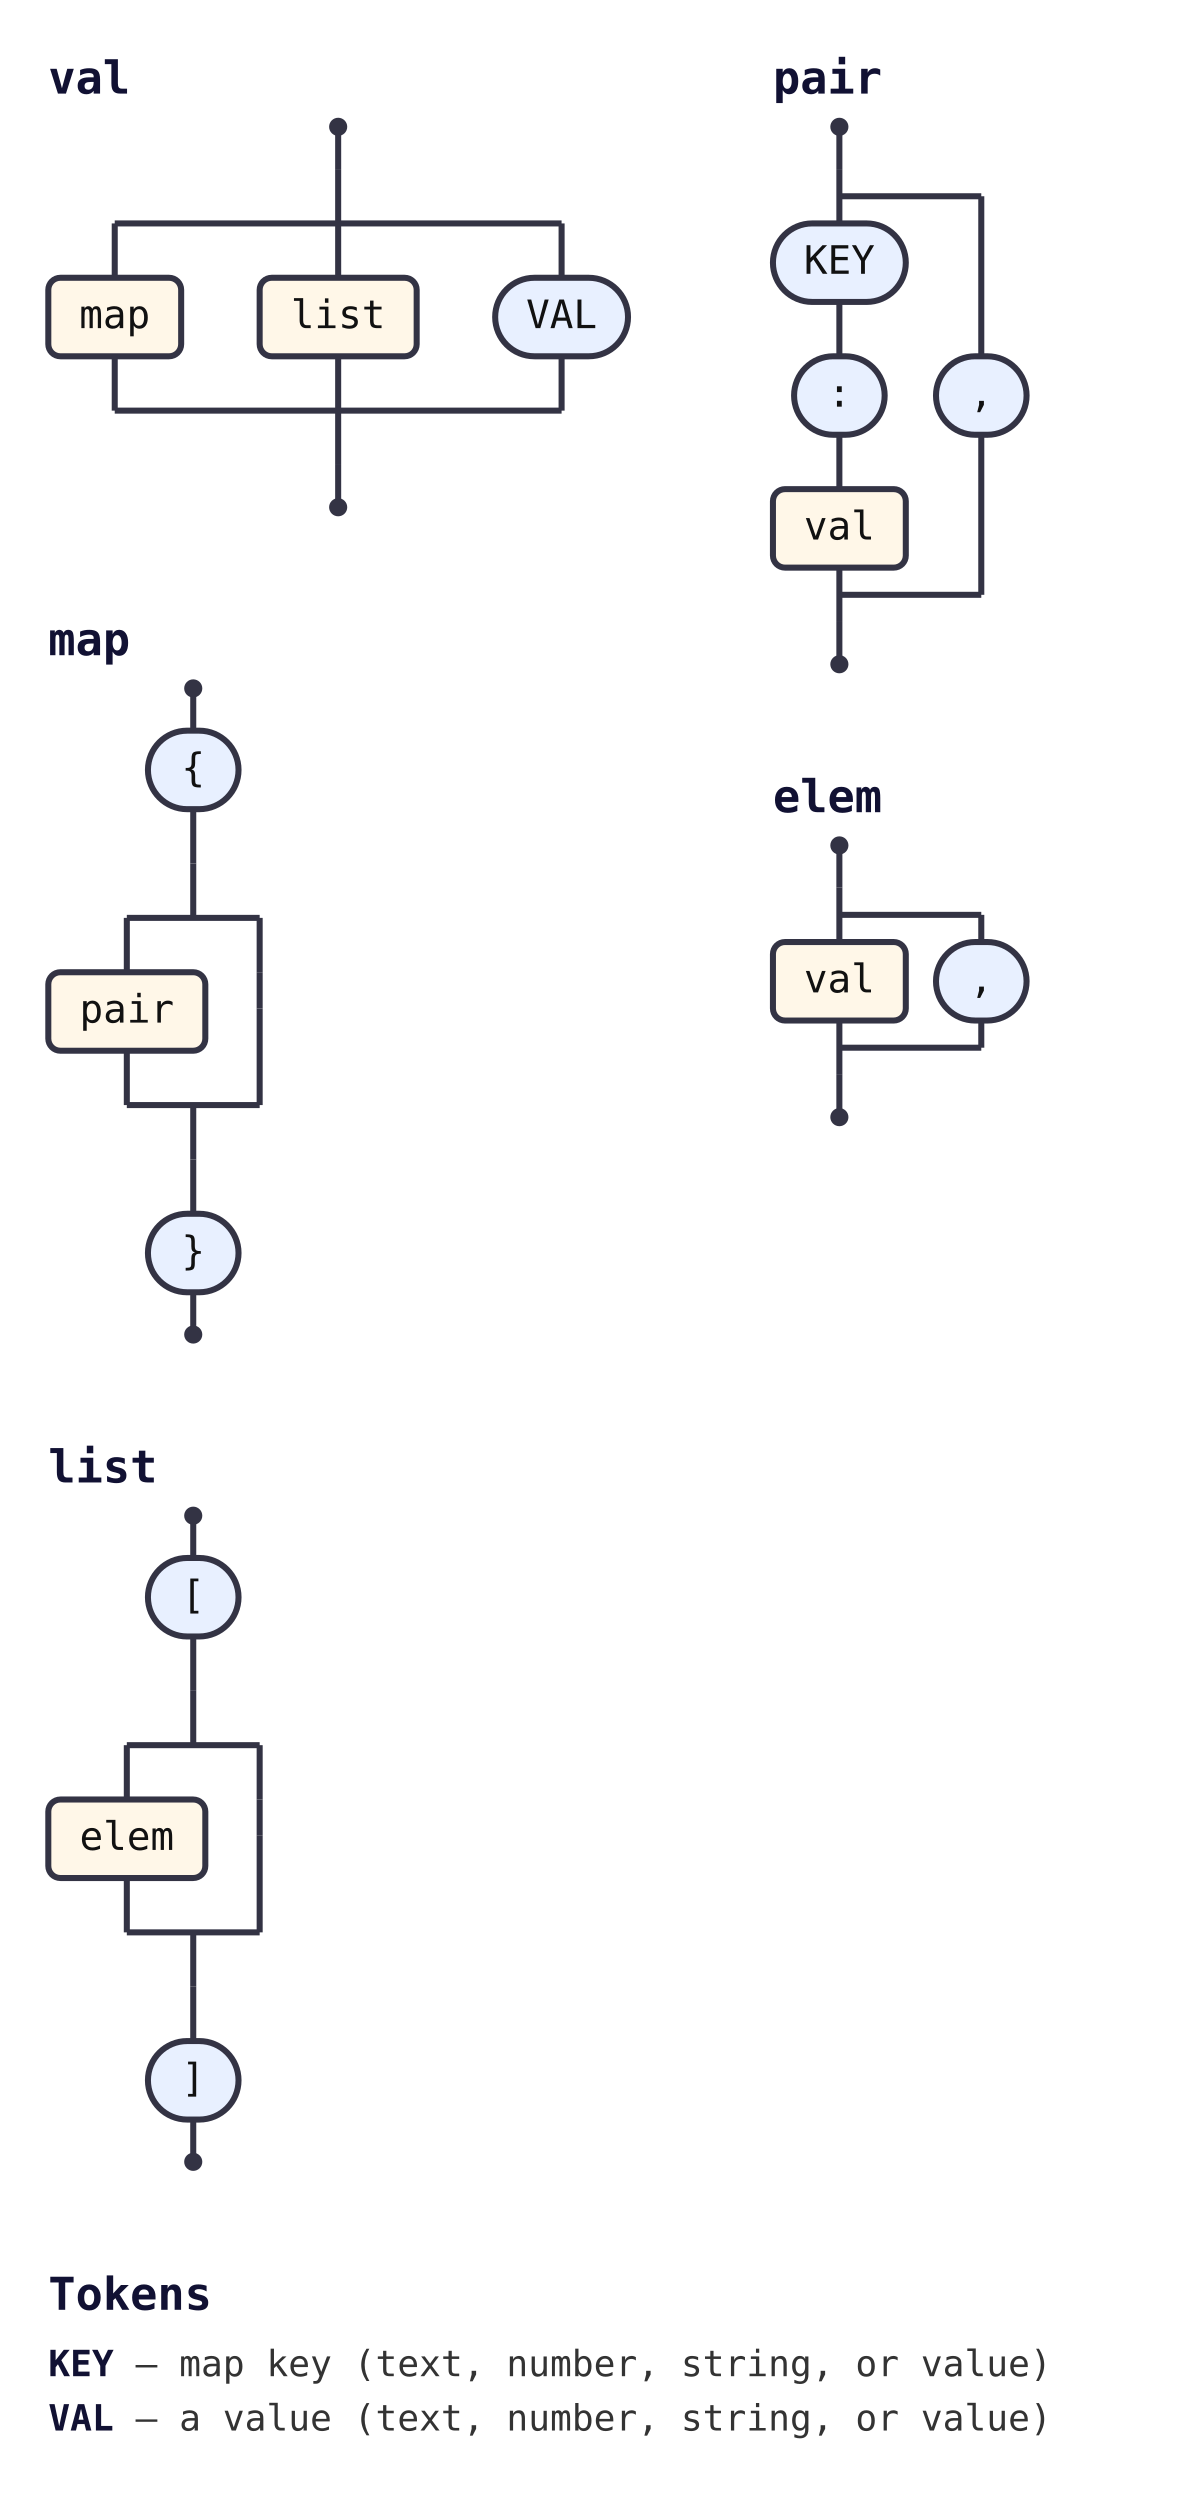
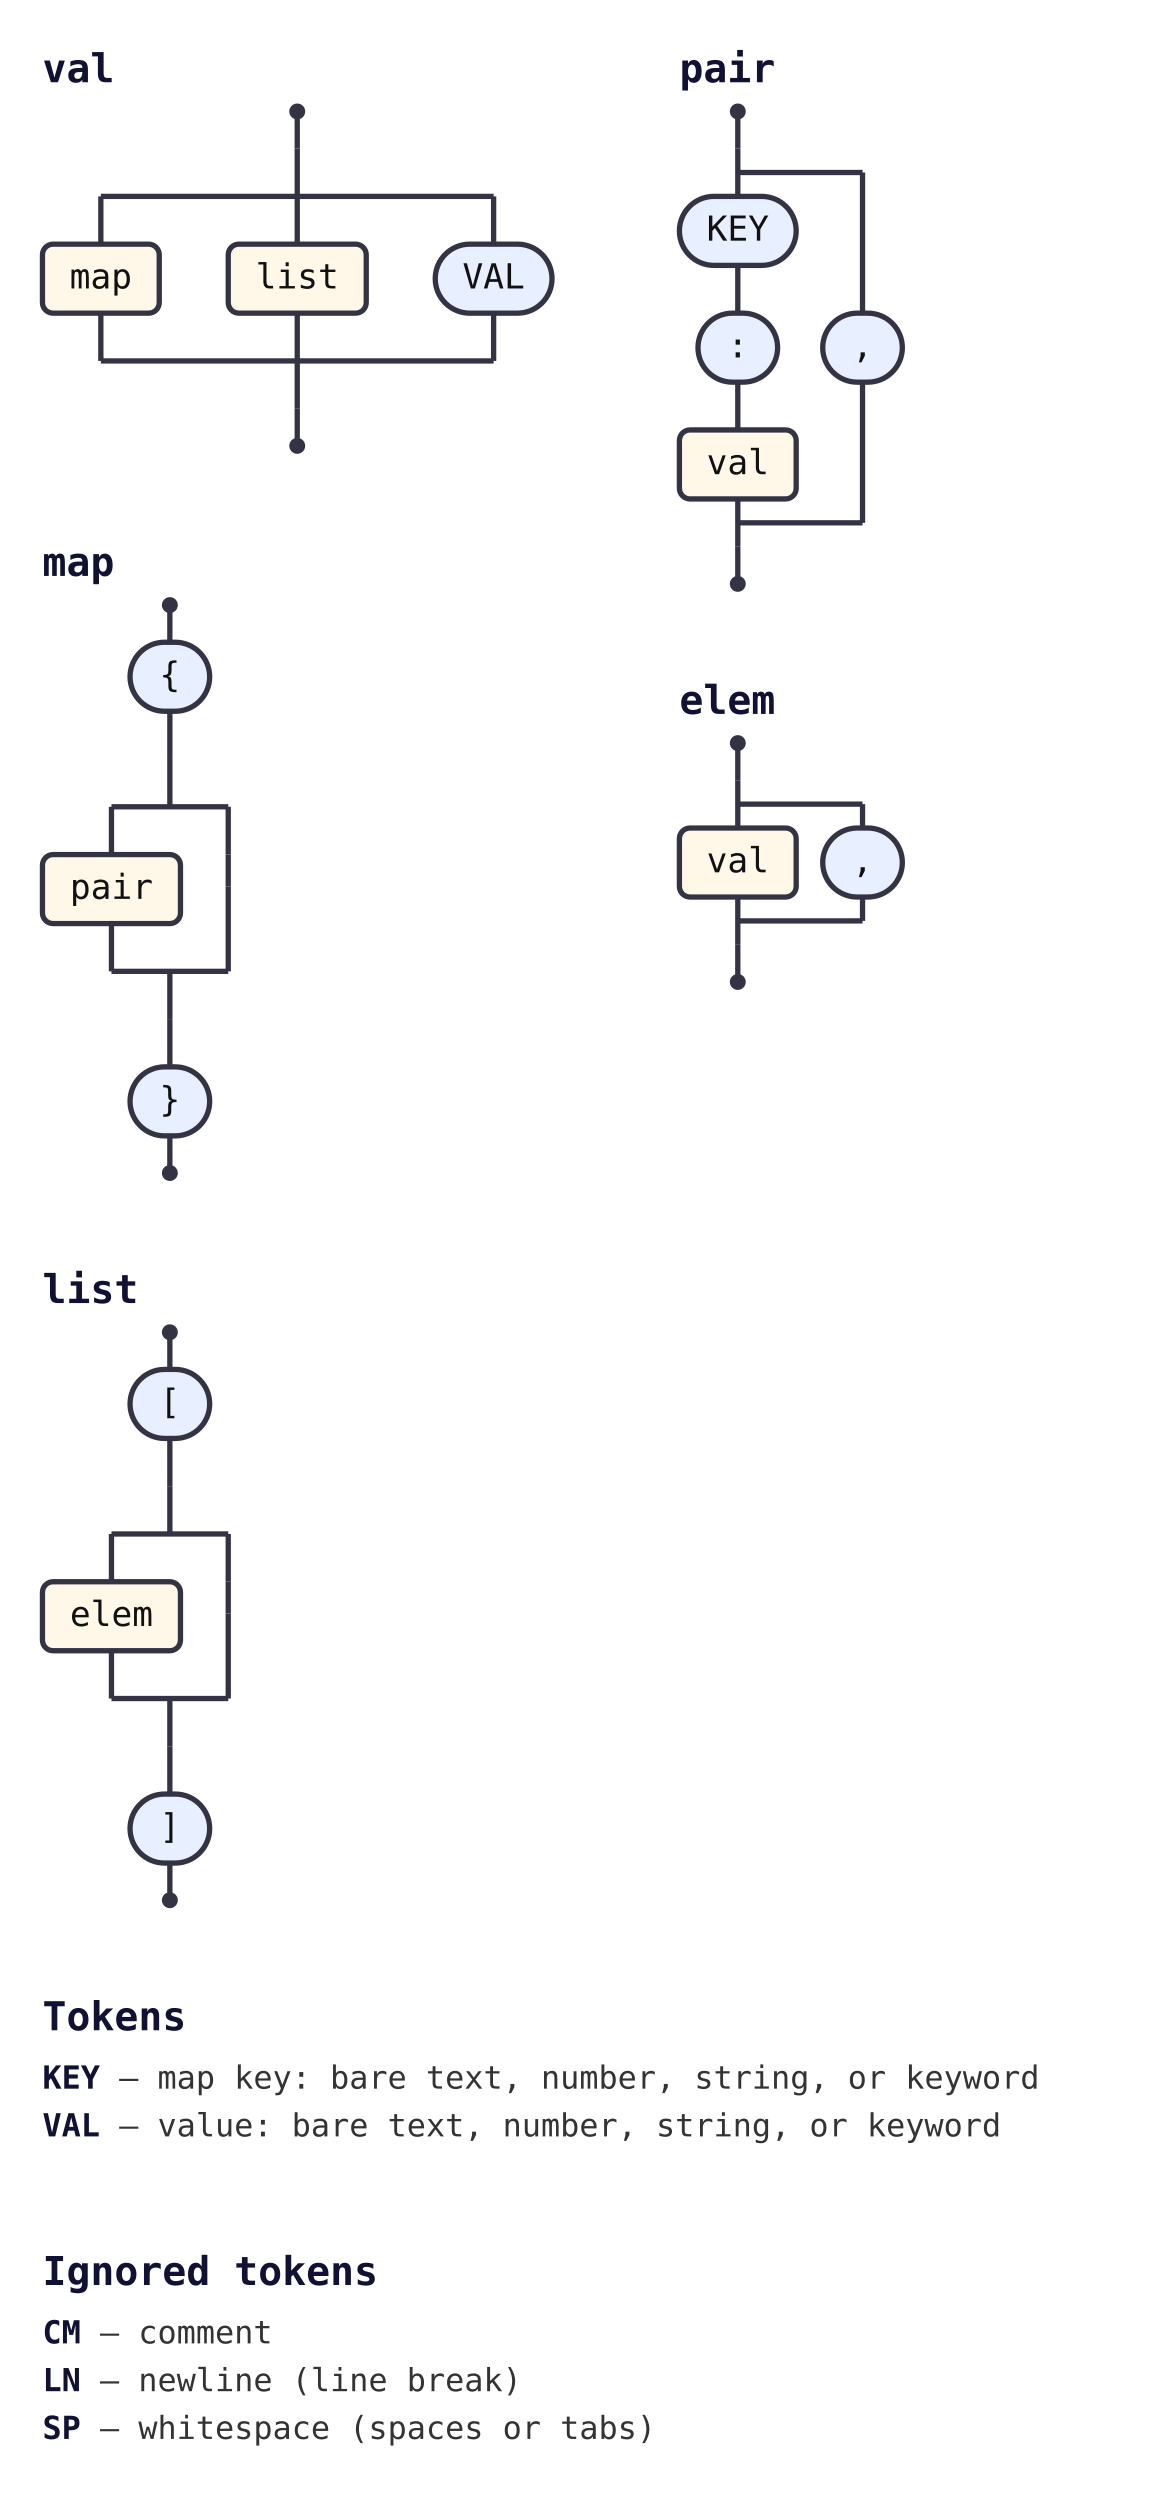
- <svg xmlns="http://www.w3.org/2000/svg" class="railroad" width="392" height="828" viewBox="0 0 392 828">
+ <svg xmlns="http://www.w3.org/2000/svg" class="railroad" width="437" height="942" viewBox="0 0 437 942">
  <style>svg.railroad{background:#fff;font-family:monospace;font-size:13px}.rr-line{stroke:#334;stroke-width:2;fill:none}.rr-cap{fill:#334}.rr-term{fill:#e8f0ff;stroke:#334;stroke-width:2}.rr-nonterm{fill:#fff7e8;stroke:#334;stroke-width:2}.rr-label{fill:#111;text-anchor:middle;dominant-baseline:middle}.rr-comment{fill:#666;font-style:italic;text-anchor:middle;dominant-baseline:middle}.rr-title{fill:#113;font-weight:bold;font-size:15px}.rr-legend{fill:#333;font-size:12px}.rr-legend-tok{fill:#113;font-weight:bold}a:hover .rr-nonterm{fill:#ffe6b3;cursor:pointer}</style>
  <g>
    <g id="val">
      <text class="rr-title" x="16" y="31">val</text>
      <circle class="rr-cap" cx="112" cy="42" r="3" />
      <path class="rr-line" d="M112 42V56" />
      <path class="rr-line" d="M112 56V74" />
      <path class="rr-line" d="M38 74H186" />
      <path class="rr-line" d="M38 136H186" />
      <path class="rr-line" d="M112 136V154" />
      <path class="rr-line" d="M38 74V92" />
      <a href="#map">
        <rect class="rr-nonterm" x="16" y="92" width="44" height="26" rx="4" ry="4" />
        <text class="rr-label" x="38" y="105">map</text>
      </a>
      <path class="rr-line" d="M38 118V136" />
      <path class="rr-line" d="M112 74V92" />
      <a href="#list">
        <rect class="rr-nonterm" x="86" y="92" width="52" height="26" rx="4" ry="4" />
        <text class="rr-label" x="112" y="105">list</text>
      </a>
      <path class="rr-line" d="M112 118V136" />
      <path class="rr-line" d="M186 74V92" />
      <rect class="rr-term" x="164" y="92" width="44" height="26" rx="13" ry="13" />
      <text class="rr-label" x="186" y="105">VAL</text>
      <path class="rr-line" d="M186 118V136" />
      <path class="rr-line" d="M112 154V168" />
      <circle class="rr-cap" cx="112" cy="168" r="3" />
    </g>
    <g id="map">
      <text class="rr-title" x="16" y="217">map</text>
      <circle class="rr-cap" cx="64" cy="228" r="3" />
      <path class="rr-line" d="M64 228V242" />
      <rect class="rr-term" x="49" y="242" width="30" height="26" rx="13" ry="13" />
      <text class="rr-label" x="64" y="255">{</text>
      <path class="rr-line" d="M64 268V286" />
      <path class="rr-line" d="M64 286V304" />
      <path class="rr-line" d="M42 304H86" />
      <path class="rr-line" d="M42 366H86" />
      <path class="rr-line" d="M64 366V384" />
      <path class="rr-line" d="M42 304V322" />
      <a href="#pair">
        <rect class="rr-nonterm" x="16" y="322" width="52" height="26" rx="4" ry="4" />
        <text class="rr-label" x="42" y="335">pair</text>
      </a>
      <path class="rr-line" d="M42 348V366" />
      <path class="rr-line" d="M86 304V322" />
      <path class="rr-line" d="M86 322V334" />
      <path class="rr-line" d="M86 334V366" />
      <path class="rr-line" d="M64 384V402" />
      <rect class="rr-term" x="49" y="402" width="30" height="26" rx="13" ry="13" />
      <text class="rr-label" x="64" y="415">}</text>
      <path class="rr-line" d="M64 428V442" />
      <circle class="rr-cap" cx="64" cy="442" r="3" />
    </g>
    <g id="list">
      <text class="rr-title" x="16" y="491">list</text>
      <circle class="rr-cap" cx="64" cy="502" r="3" />
      <path class="rr-line" d="M64 502V516" />
      <rect class="rr-term" x="49" y="516" width="30" height="26" rx="13" ry="13" />
      <text class="rr-label" x="64" y="529">[</text>
      <path class="rr-line" d="M64 542V560" />
      <path class="rr-line" d="M64 560V578" />
      <path class="rr-line" d="M42 578H86" />
      <path class="rr-line" d="M42 640H86" />
      <path class="rr-line" d="M64 640V658" />
      <path class="rr-line" d="M42 578V596" />
      <a href="#elem">
        <rect class="rr-nonterm" x="16" y="596" width="52" height="26" rx="4" ry="4" />
        <text class="rr-label" x="42" y="609">elem</text>
      </a>
      <path class="rr-line" d="M42 622V640" />
      <path class="rr-line" d="M86 578V596" />
      <path class="rr-line" d="M86 596V608" />
      <path class="rr-line" d="M86 608V640" />
      <path class="rr-line" d="M64 658V676" />
      <rect class="rr-term" x="49" y="676" width="30" height="26" rx="13" ry="13" />
      <text class="rr-label" x="64" y="689">]</text>
      <path class="rr-line" d="M64 702V716" />
      <circle class="rr-cap" cx="64" cy="716" r="3" />
    </g>
    <g id="pair">
      <text class="rr-title" x="256" y="31">pair</text>
      <circle class="rr-cap" cx="278" cy="42" r="3" />
      <path class="rr-line" d="M278 42V56" />
      <path class="rr-line" d="M278 56V74" />
      <rect class="rr-term" x="256" y="74" width="44" height="26" rx="13" ry="13" />
      <text class="rr-label" x="278" y="87">KEY</text>
      <path class="rr-line" d="M278 100V118" />
      <rect class="rr-term" x="263" y="118" width="30" height="26" rx="13" ry="13" />
      <text class="rr-label" x="278" y="131">:</text>
      <path class="rr-line" d="M278 144V162" />
      <a href="#val">
        <rect class="rr-nonterm" x="256" y="162" width="44" height="26" rx="4" ry="4" />
        <text class="rr-label" x="278" y="175">val</text>
      </a>
      <path class="rr-line" d="M278 188V206" />
      <path class="rr-line" d="M278 197H325" />
      <path class="rr-line" d="M278 65H325" />
      <path class="rr-line" d="M325 144V197" />
      <path class="rr-line" d="M325 65V118" />
      <rect class="rr-term" x="310" y="118" width="30" height="26" rx="13" ry="13" />
      <text class="rr-label" x="325" y="131">,</text>
      <path class="rr-line" d="M278 206V220" />
      <circle class="rr-cap" cx="278" cy="220" r="3" />
    </g>
    <g id="elem">
      <text class="rr-title" x="256" y="269">elem</text>
      <circle class="rr-cap" cx="278" cy="280" r="3" />
      <path class="rr-line" d="M278 280V294" />
      <path class="rr-line" d="M278 294V312" />
      <a href="#val">
        <rect class="rr-nonterm" x="256" y="312" width="44" height="26" rx="4" ry="4" />
        <text class="rr-label" x="278" y="325">val</text>
      </a>
      <path class="rr-line" d="M278 338V356" />
      <path class="rr-line" d="M278 347H325" />
      <path class="rr-line" d="M278 303H325" />
      <path class="rr-line" d="M325 338V347" />
      <path class="rr-line" d="M325 303V312" />
      <rect class="rr-term" x="310" y="312" width="30" height="26" rx="13" ry="13" />
      <text class="rr-label" x="325" y="325">,</text>
      <path class="rr-line" d="M278 356V370" />
      <circle class="rr-cap" cx="278" cy="370" r="3" />
    </g>
    <text class="rr-title" x="16" y="765">Tokens</text>
    <text class="rr-legend" x="16" y="787">
-       <tspan class="rr-legend-tok">KEY</tspan>  —  map key (text, number, string, or value)</text>
+       <tspan class="rr-legend-tok">KEY</tspan>  —  map key: bare text, number, string, or keyword</text>
    <text class="rr-legend" x="16" y="805">
-       <tspan class="rr-legend-tok">VAL</tspan>  —  a value (text, number, string, or value)</text>
+       <tspan class="rr-legend-tok">VAL</tspan>  —  value: bare text, number, string, or keyword</text>
+     <text class="rr-title" x="16" y="861">Ignored tokens</text>
+     <text class="rr-legend" x="16" y="883">
+       <tspan class="rr-legend-tok">CM</tspan>  —  comment</text>
+     <text class="rr-legend" x="16" y="901">
+       <tspan class="rr-legend-tok">LN</tspan>  —  newline (line break)</text>
+     <text class="rr-legend" x="16" y="919">
+       <tspan class="rr-legend-tok">SP</tspan>  —  whitespace (spaces or tabs)</text>
  </g>
</svg>
